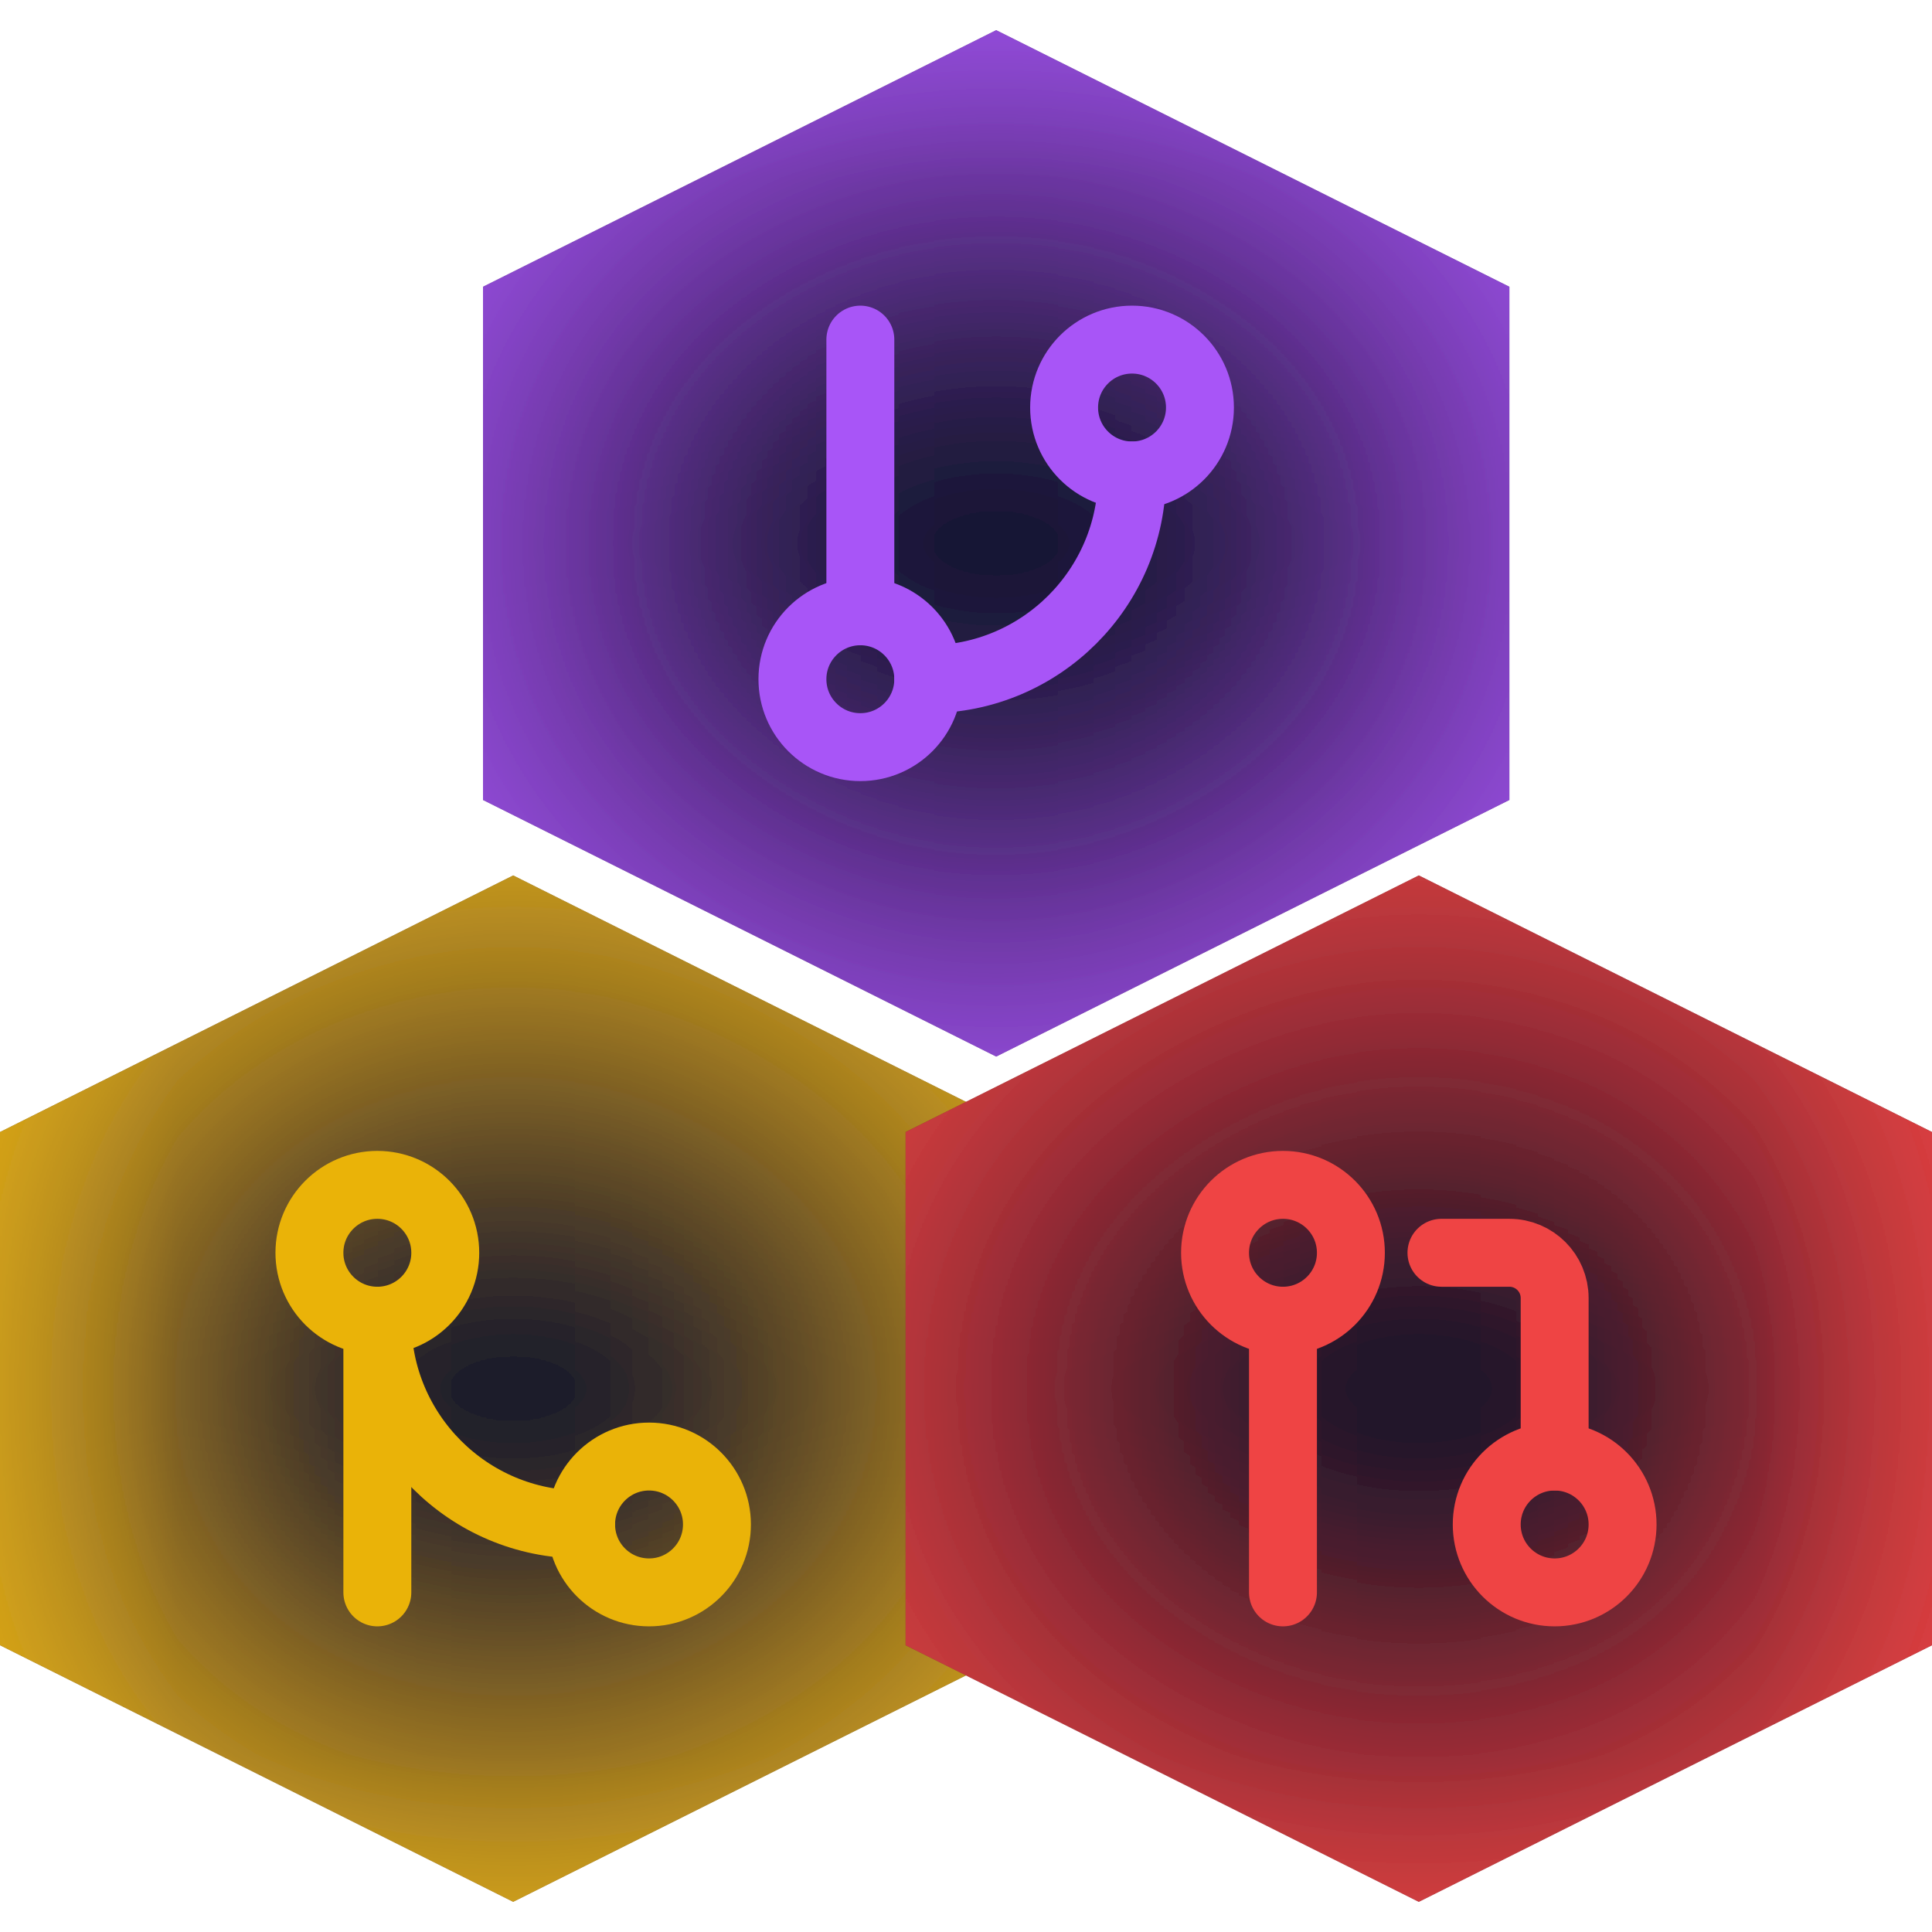
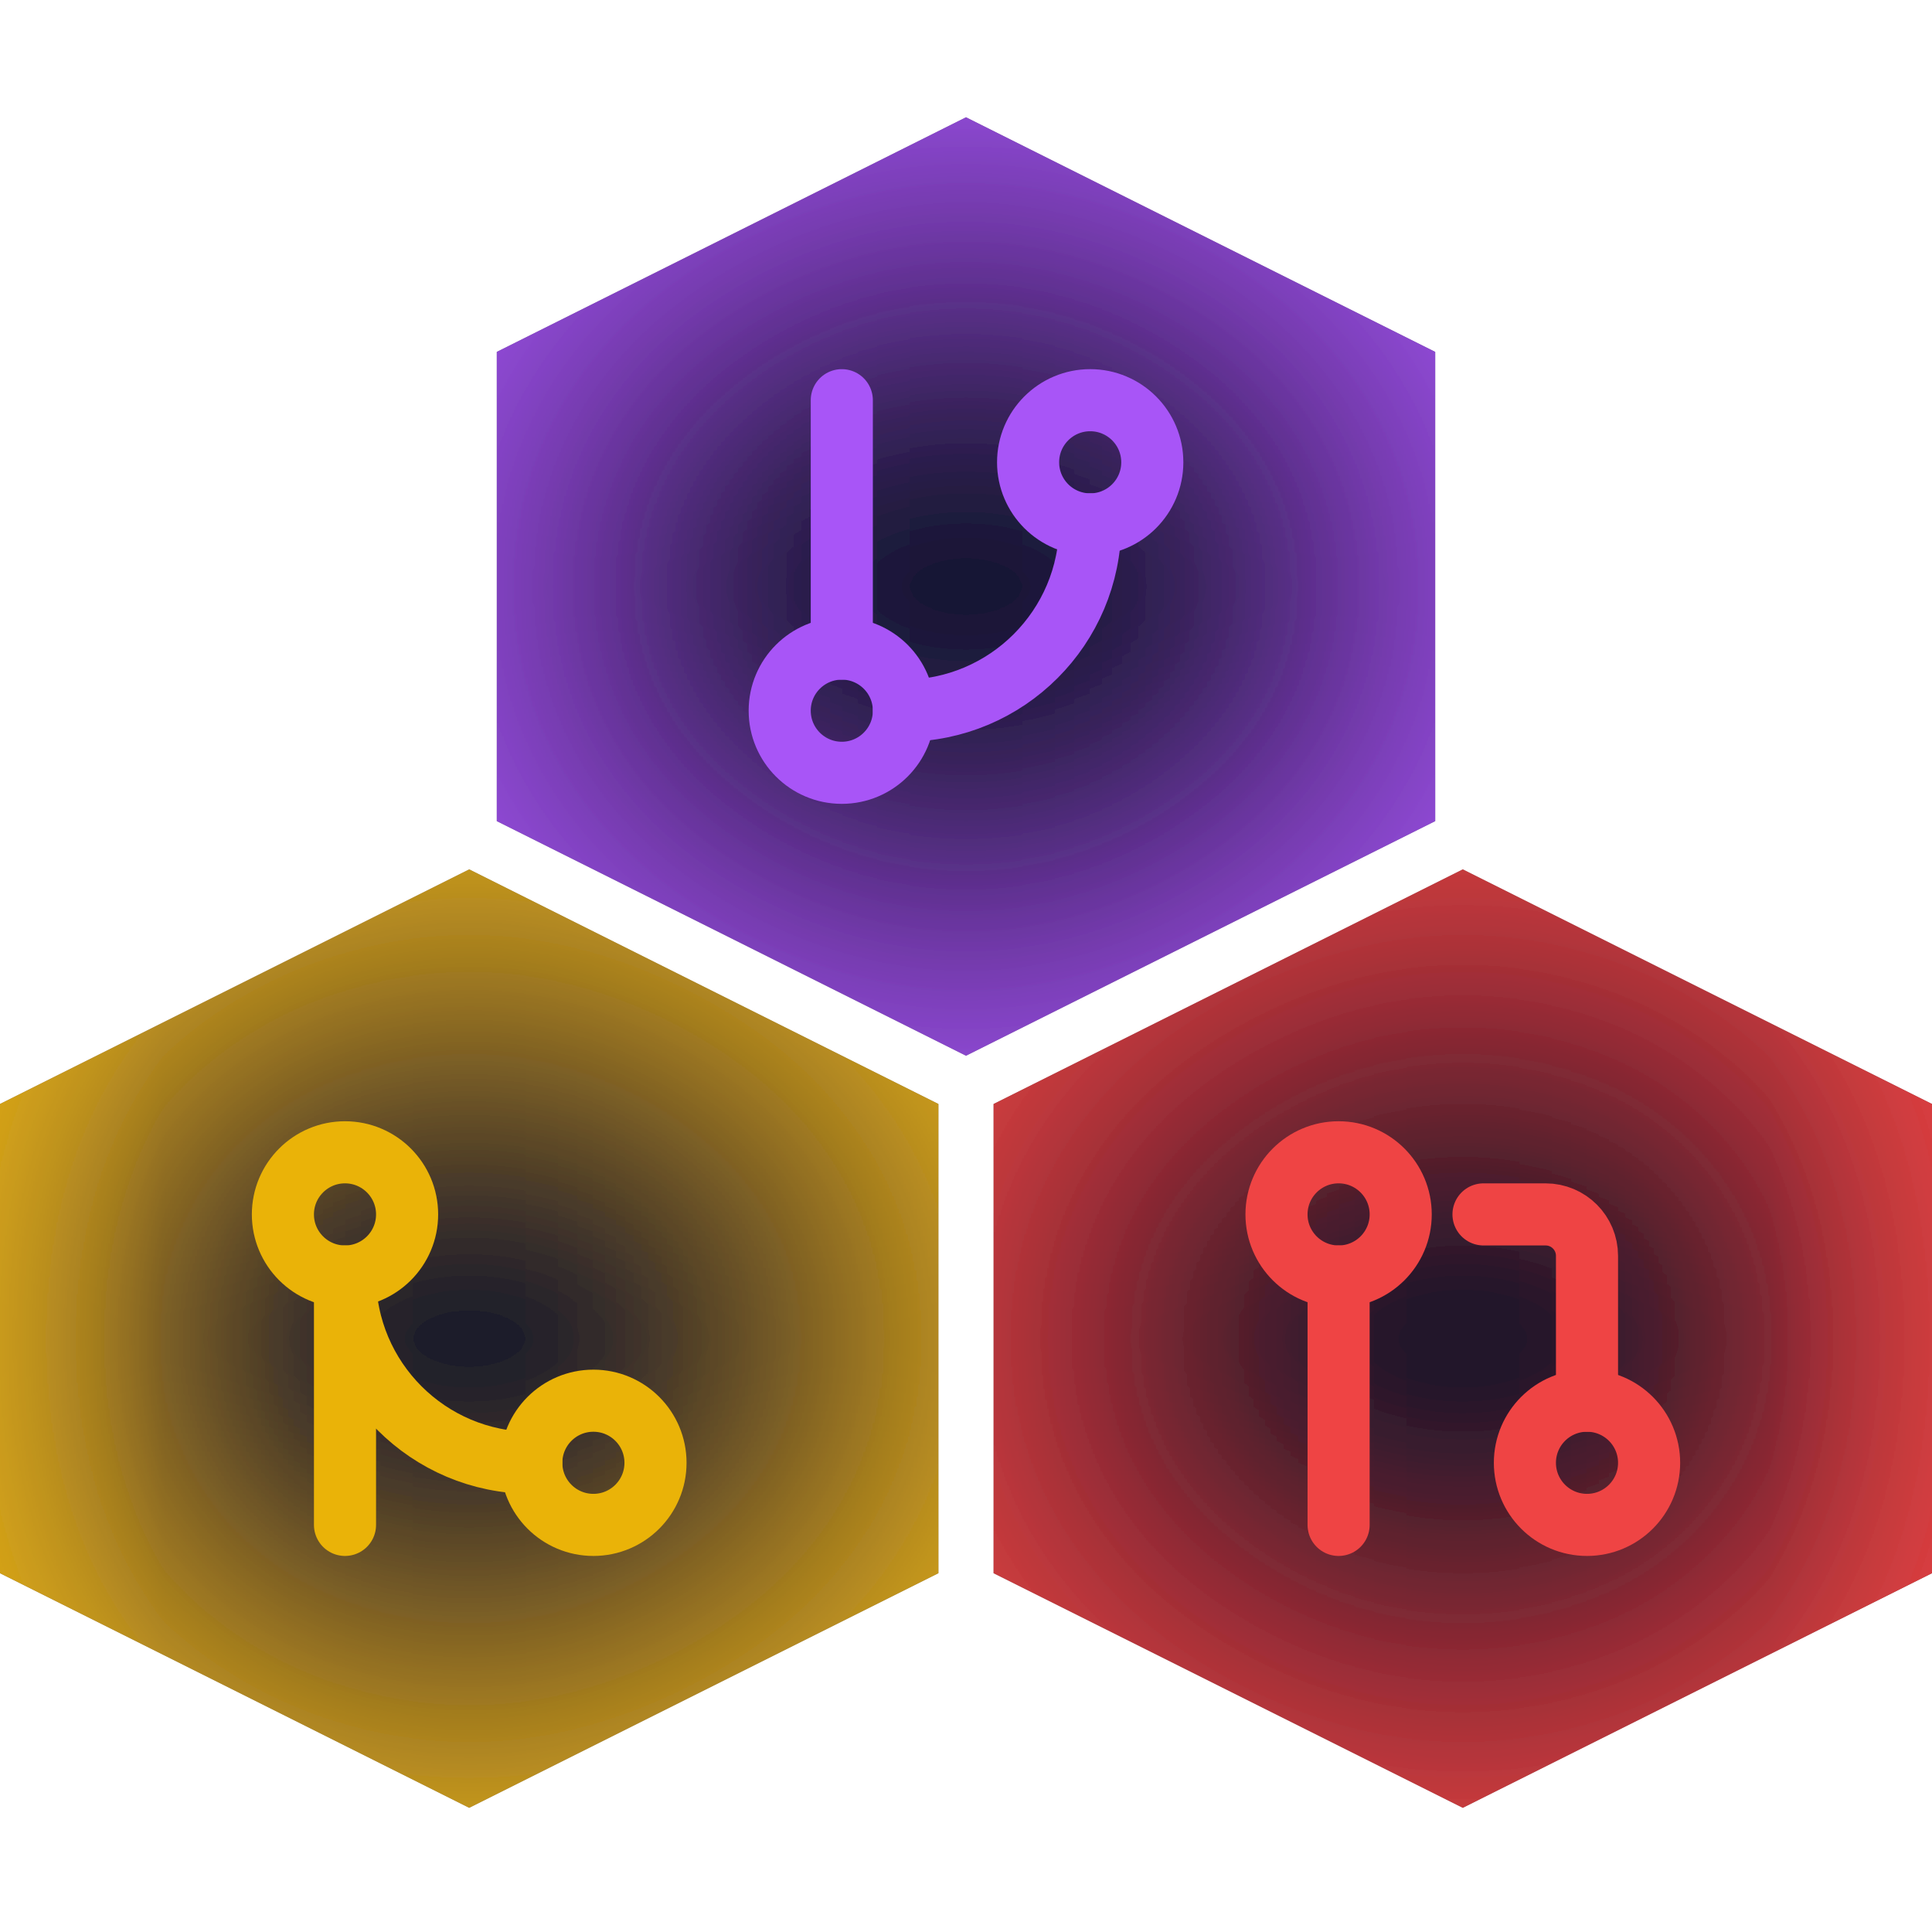
- <svg xmlns="http://www.w3.org/2000/svg" viewBox="0 0 256 256" width="512" height="512">
+ <svg xmlns="http://www.w3.org/2000/svg" viewBox="0 0 280 280" width="512" height="512">
  <defs>
    <filter id="glow-branch" x="-20%" y="-20%" width="140%" height="140%">
      <feGaussianBlur in="SourceAlpha" stdDeviation="25" result="blur" />
      <feComposite in="SourceAlpha" in2="blur" operator="out" result="edgeGlowAlpha" />
      <feFlood flood-color="#a855f7" flood-opacity="1" />
      <feComposite in2="edgeGlowAlpha" operator="in" result="edgeGlowColor" />
      <feComposite in="edgeGlowColor" in2="SourceGraphic" operator="over" />
    </filter>
    <filter id="glow-merge" x="-20%" y="-20%" width="140%" height="140%">
      <feGaussianBlur in="SourceAlpha" stdDeviation="25" result="blur" />
      <feComposite in="SourceAlpha" in2="blur" operator="out" result="edgeGlowAlpha" />
      <feFlood flood-color="#eab308" flood-opacity="1" />
      <feComposite in2="edgeGlowAlpha" operator="in" result="edgeGlowColor" />
      <feComposite in="edgeGlowColor" in2="SourceGraphic" operator="over" />
    </filter>
    <filter id="glow-pr" x="-20%" y="-20%" width="140%" height="140%">
      <feGaussianBlur in="SourceAlpha" stdDeviation="25" result="blur" />
      <feComposite in="SourceAlpha" in2="blur" operator="out" result="edgeGlowAlpha" />
      <feFlood flood-color="#ef4444" flood-opacity="1" />
      <feComposite in2="edgeGlowAlpha" operator="in" result="edgeGlowColor" />
      <feComposite in="edgeGlowColor" in2="SourceGraphic" operator="over" />
    </filter>
  </defs>
-   <g transform="translate(0, 4)">
-     <g transform="translate(0, 112)" color="#eab308">
-       <polygon points="68,0 136,34 136,102 68,136 0,102 0,34" fill="#0f172a" filter="url(#glow-merge)" />
-       <svg x="32" y="32" width="72" height="72" viewBox="0 0 24 24" fill="none" stroke="currentColor" stroke-width="3" stroke-linecap="round" stroke-linejoin="round">
-         <circle cx="18" cy="18" r="3" />
-         <circle cx="6" cy="6" r="3" />
-         <path d="M6 21V9a9 9 0 0 0 9 9" />
-       </svg>
-     </g>
-     <g transform="translate(120, 112)" color="#ef4444">
-       <polygon points="68,0 136,34 136,102 68,136 0,102 0,34" fill="#0f172a" filter="url(#glow-pr)" />
-       <svg x="32" y="32" width="72" height="72" viewBox="0 0 24 24" fill="none" stroke="currentColor" stroke-width="3" stroke-linecap="round" stroke-linejoin="round">
-         <circle cx="18" cy="18" r="3" />
-         <circle cx="6" cy="6" r="3" />
-         <path d="M13 6h3a2 2 0 0 1 2 2v7" />
-         <line x1="6" y1="9" x2="6" y2="21" />
-       </svg>
-     </g>
-     <g transform="translate(64, 0)" color="#a855f7">
-       <polygon points="68,0 136,34 136,102 68,136 0,102 0,34" fill="#0f172a" filter="url(#glow-branch)" />
-       <svg x="32" y="32" width="72" height="72" viewBox="0 0 24 24" fill="none" stroke="currentColor" stroke-width="3" stroke-linecap="round" stroke-linejoin="round">
-         <line x1="6" y1="3" x2="6" y2="15" />
-         <circle cx="18" cy="6" r="3" />
-         <circle cx="6" cy="18" r="3" />
-         <path d="M18 9a9 9 0 0 1-9 9" />
-       </svg>
-     </g>
+   <g transform="translate(0, 126)" color="#eab308">
+     <polygon points="68,0 136,34 136,102 68,136 0,102 0,34" fill="#0f172a" filter="url(#glow-merge)" />
+     <svg x="32" y="32" width="72" height="72" viewBox="0 0 24 24" fill="none" stroke="currentColor" stroke-width="3" stroke-linecap="round" stroke-linejoin="round">
+       <circle cx="18" cy="18" r="3" />
+       <circle cx="6" cy="6" r="3" />
+       <path d="M6 21V9a9 9 0 0 0 9 9" />
+     </svg>
+   </g>
+   <g transform="translate(144, 126)" color="#ef4444">
+     <polygon points="68,0 136,34 136,102 68,136 0,102 0,34" fill="#0f172a" filter="url(#glow-pr)" />
+     <svg x="32" y="32" width="72" height="72" viewBox="0 0 24 24" fill="none" stroke="currentColor" stroke-width="3" stroke-linecap="round" stroke-linejoin="round">
+       <circle cx="18" cy="18" r="3" />
+       <circle cx="6" cy="6" r="3" />
+       <path d="M13 6h3a2 2 0 0 1 2 2v7" />
+       <line x1="6" y1="9" x2="6" y2="21" />
+     </svg>
+   </g>
+   <g transform="translate(72, 17)" color="#a855f7">
+     <polygon points="68,0 136,34 136,102 68,136 0,102 0,34" fill="#0f172a" filter="url(#glow-branch)" />
+     <svg x="32" y="32" width="72" height="72" viewBox="0 0 24 24" fill="none" stroke="currentColor" stroke-width="3" stroke-linecap="round" stroke-linejoin="round">
+       <line x1="6" y1="3" x2="6" y2="15" />
+       <circle cx="18" cy="6" r="3" />
+       <circle cx="6" cy="18" r="3" />
+       <path d="M18 9a9 9 0 0 1-9 9" />
+     </svg>
  </g>
</svg>
